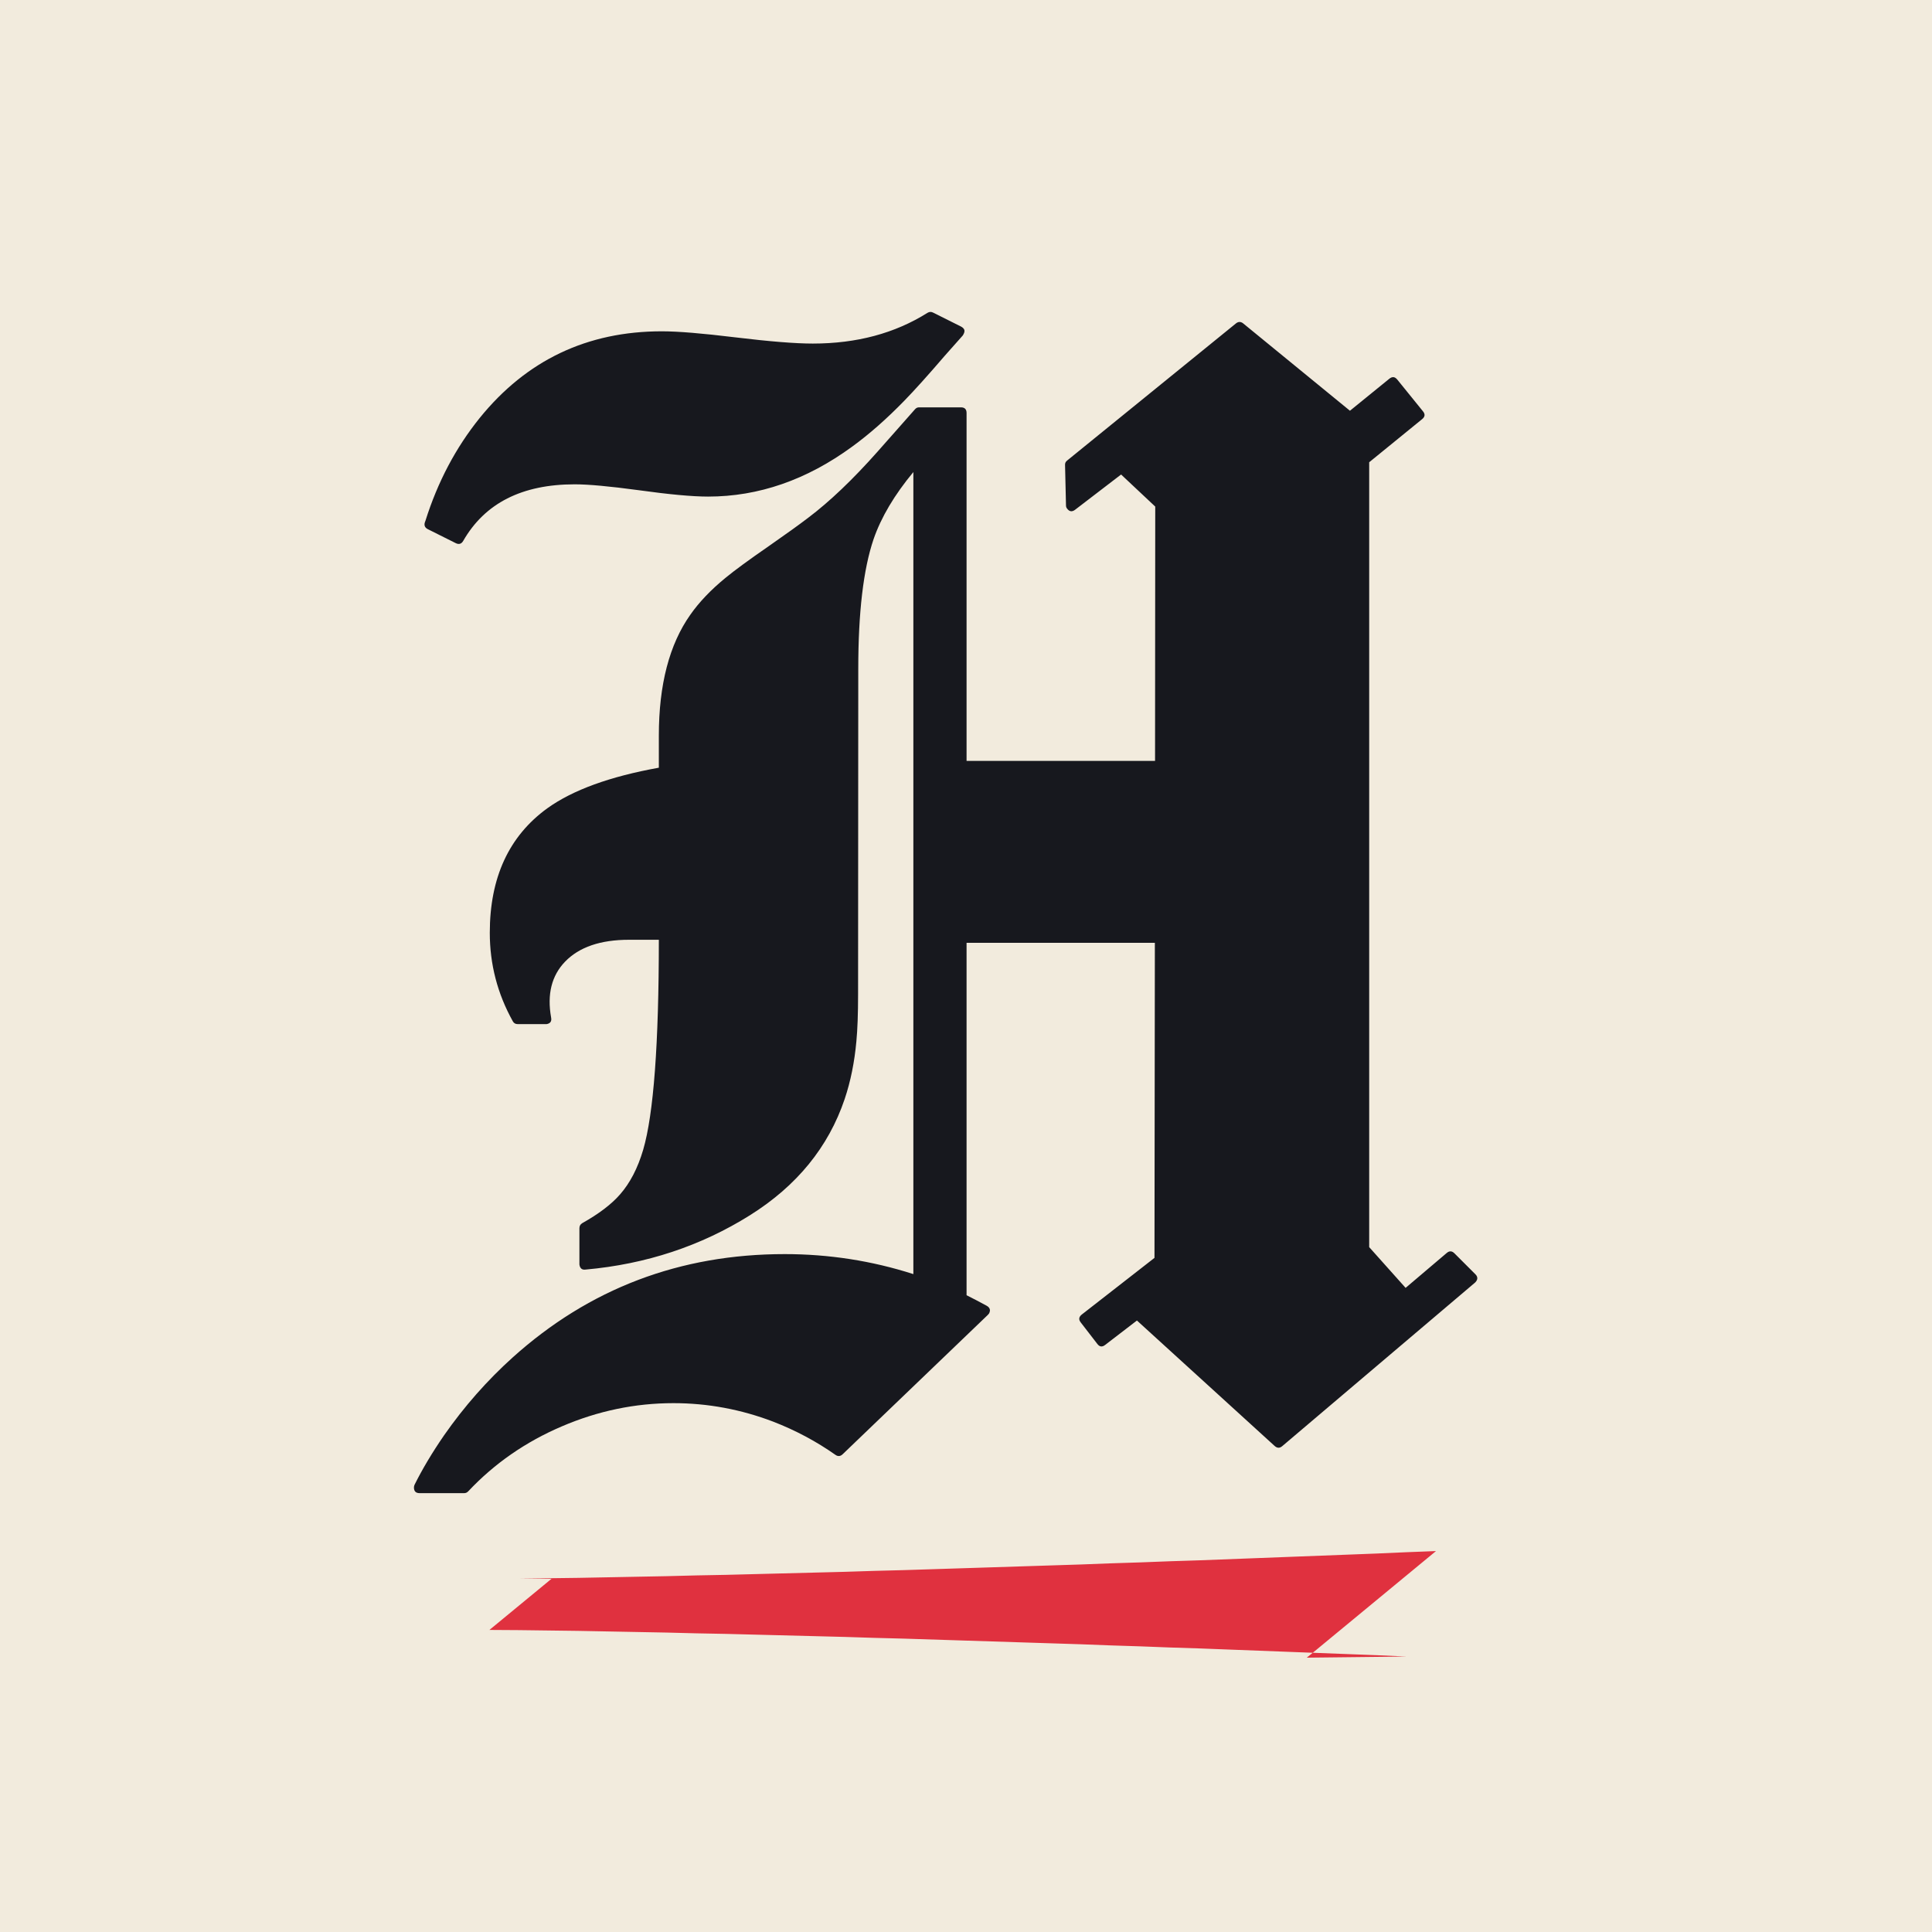
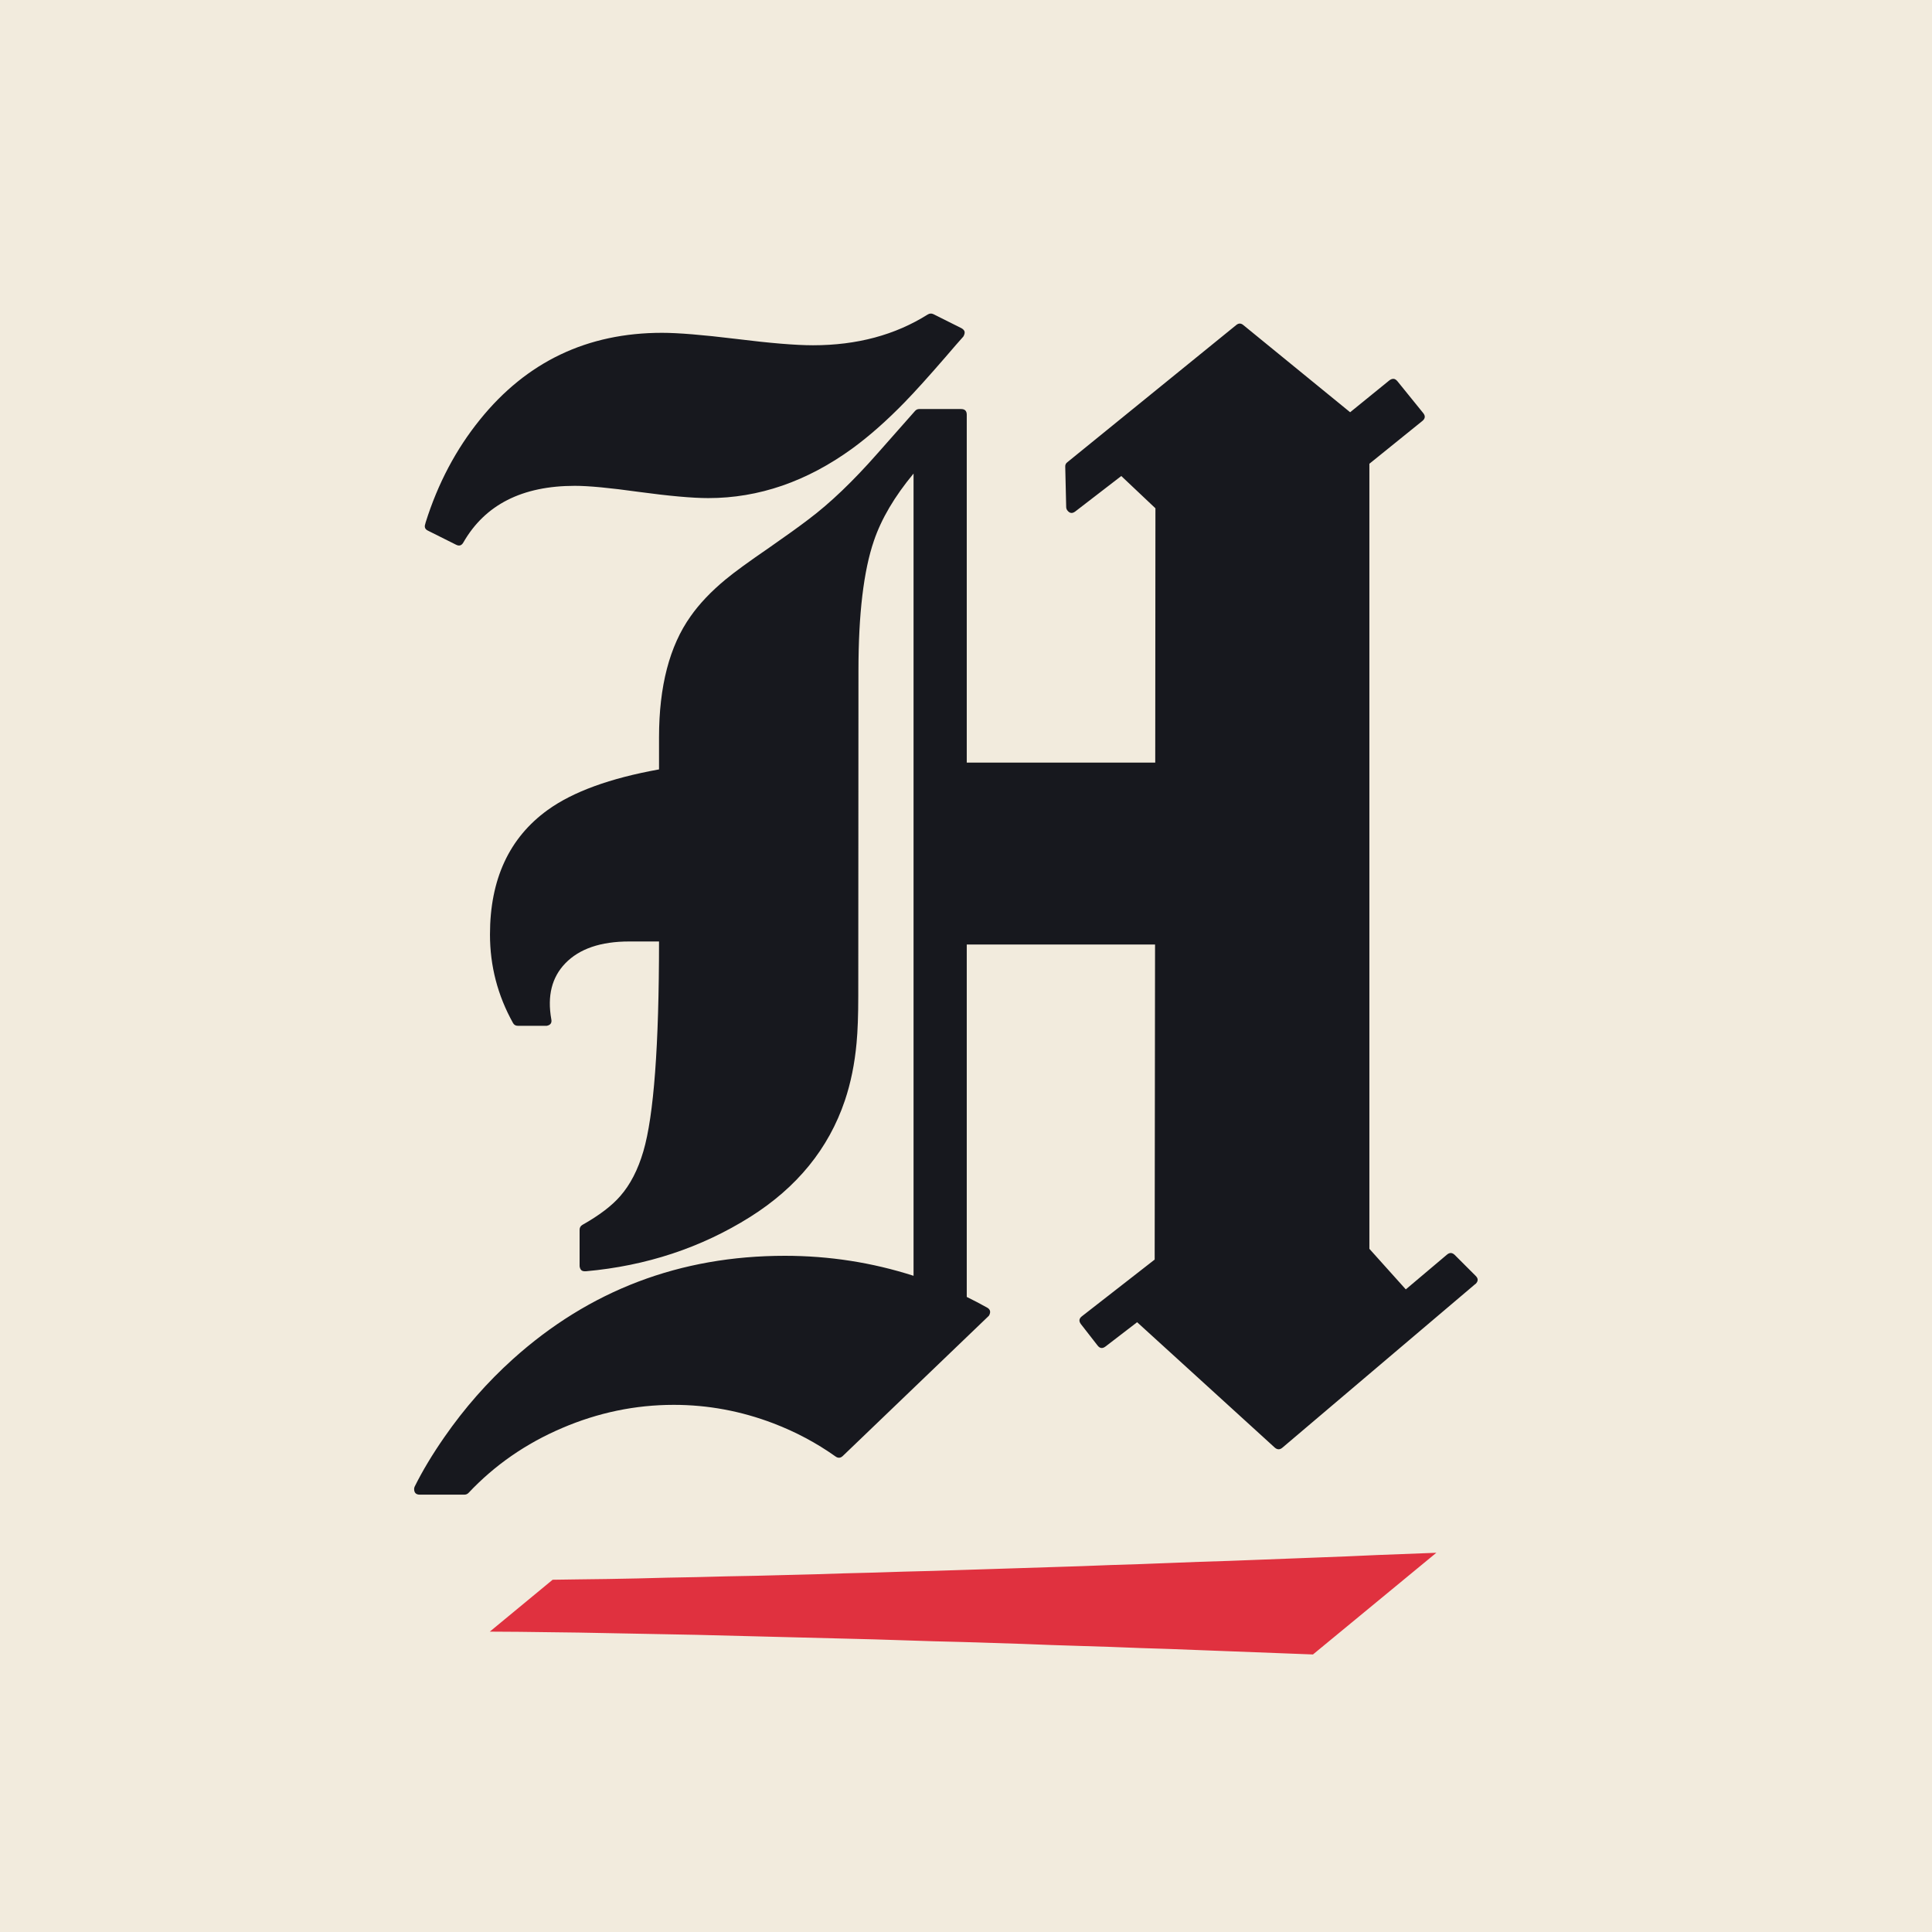
<svg xmlns="http://www.w3.org/2000/svg" width="1024" height="1024" viewBox="0 0 1024 1024">
  <rect width="1024" height="1024" fill="#F2EBDD" />
-   <path fill="#17181E" d="M308.6 648.3Q321.8 640.9 328.6 633.1Q336.6 624 340.9 609.4Q349.2 581 349.2 498.1L345.9 498.1L333.4 498.1Q310.7 498.1 299.5 509.7Q288.8 520.8 292.1 539.3Q292.7 542.3 289.7 542.8Q289.4 542.8 289.2 542.8H274.4Q272.6 542.8 271.8 541.3Q259.6 519.4 259.6 494.4Q259.6 450.5 290.1 428.4Q310.3 413.9 349.2 406.9V389.9Q349.2 349.4 365.9 325.8Q372.9 315.8 384.5 306.3Q391.5 300.5 407.7 289.3Q421.2 279.9 428.4 274.4Q445.5 261.5 465.1 239.4L484.9 217Q485.8 215.9 487.1 215.9H509.3Q512.3 215.9 512.3 218.9L512.3 403.3H612.2L612.3 268.5L594.2 251.5L569.8 270.2Q567.4 272 565.6 269.6Q565 268.9 565 267.9L564.5 246.5Q564.4 245 565.6 244.1L655.1 171.4Q657 169.9 658.9 171.4L715.5 217.7L736.3 200.8Q737.5 199.8 738.6 199.9Q739.6 200 740.6 201.2L754.2 218Q756.1 220.3 753.7 222.2L725.7 245V661L745 682.6L766.8 664.1Q768.9 662.3 770.9 664.3L782 675.4Q783 676.4 783 677.5Q783 678.5 782 679.6Q781.9 679.7 781.8 679.8L679.6 766.5Q677.6 768.2 675.6 766.4L602.6 699.9L585.8 712.8Q583.4 714.7 581.6 712.3L572.8 700.9Q571 698.6 573.4 696.7L611.9 666.7L612.1 499.7H512.3L512.3 560.6L512.3 686.5Q517.7 689.2 523 692.1Q525.6 693.6 524.2 696.2Q523.9 696.6 523.6 696.9L446.6 770.8Q444.8 772.5 442.8 771.1Q427.6 760.4 409.8 753.5Q384.1 743.7 356.9 743.7Q326.5 743.7 297.8 756Q269 768.3 248.2 790.4Q247.3 791.4 246 791.4H222.4Q219.4 791.4 219.4 788.4Q219.4 787.7 219.7 787Q225.9 774.5 235.4 760.7Q251.4 737.8 271.7 719.5Q332.6 664.7 415.9 664.7Q451.1 664.7 484.1 675.3L484.1 492.1L484.1 250.2Q469 268.4 463 285.8Q454.9 309.7 454.9 354.5L454.8 526.8V526.9Q454.8 542.5 453.9 551.9Q452.4 568.5 447.7 582.5Q434.8 620.7 397.5 644.1Q358.4 668.6 310.4 672.9Q308.9 673.1 308.1 672.4Q307.3 671.7 307.1 670.2Q307.1 670.1 307.1 669.9V651Q307.1 649.2 308.6 648.3ZM241.6 287.9 226.8 280.5Q224.4 279.3 225.2 276.8Q225.3 276.7 225.5 276Q235.2 245.2 254.2 221.6Q291.4 175.6 350.8 175.6Q363.5 175.6 389.7 178.8Q417 182.1 430.8 182.1Q465.7 182.1 491.6 165.8Q493.1 164.9 494.6 165.7L509.4 173.1Q510.7 173.8 511.1 174.8Q511.4 175.8 510.7 177.1Q510.5 177.5 510.3 177.8Q507.4 181 500.8 188.5Q487.4 204.1 479.3 212.4Q465.3 226.8 451.7 236.7Q415.5 263.2 375.3 263.2Q362.8 263.2 338.4 259.8Q315.5 256.7 304.6 256.7Q262.7 256.7 245.5 286.7Q244.1 289.1 241.6 287.9Z" />
-   <path fill="#E0313F" d="M259.4 863.9 292.3 836.8 275.1 836.7 290.8 836.5 306.5 836.3 322.2 836 337.8 835.7 353.5 835.4 369.2 835 384.9 834.7 400.5 834.3 416.2 833.9 431.9 833.5 447.6 833.1 463.3 832.6 478.9 832.2 494.6 831.7 510.3 831.2 526 830.7 541.6 830.2 557.3 829.7 573 829.2 588.7 828.6 604.4 828.1 620 827.5 635.7 827 651.4 826.4 667.1 825.8 682.7 825.2 698.4 824.6 714.1 824 729.8 823.4 745.5 822.7 761.1 822.1 695.8 876 698.4 876.1 714.1 876.7 729.8 877.3 745.5 878 692.6 878.6 695.8 876 682.7 875.5 667.1 874.9 651.4 874.3 635.7 873.7 620 873.2 604.4 872.6 588.7 872.1 573 871.5 557.3 871 541.6 870.5 526 870 510.3 869.5 494.6 869 478.9 868.5 463.3 868.1 447.6 867.6 431.9 867.2 416.2 866.8 400.5 866.4 384.9 866 369.2 865.7 353.5 865.3 337.8 865 322.2 864.7 306.5 864.4 290.8 864.2 275.1 864Z" />
+   <path fill="#17181E" d="M308.7 649.2Q322 641.7 328.7 634Q336.7 624.9 341 610.2Q349.3 581.9 349.3 499L346.1 499L333.5 499Q310.8 499 299.6 510.6Q288.9 521.7 292.2 540.2Q292.8 543.1 289.8 543.7Q289.6 543.7 289.3 543.7H274.5Q272.7 543.7 271.9 542.2Q259.7 520.3 259.7 495.3Q259.7 451.4 290.3 429.3Q310.4 414.8 349.3 407.8V390.8Q349.3 350.2 366 326.7Q373 316.7 384.6 307.1Q391.6 301.3 407.8 290.2Q421.3 280.8 428.5 275.3Q445.7 262.4 465.2 240.2L485 217.8Q485.9 216.8 487.2 216.8H509.4Q512.4 216.8 512.4 219.8L512.4 404.2H612.3L612.4 269.4L594.3 252.3L569.9 271.1Q567.5 272.9 565.7 270.5Q565.1 269.7 565.1 268.7L564.6 247.4Q564.5 245.9 565.7 245L655.2 172.3Q657.1 170.7 659 172.3L715.6 218.5L736.4 201.6Q737.6 200.7 738.7 200.8Q739.7 200.9 740.7 202.1L754.3 218.9Q756.2 221.2 753.9 223.1L725.8 245.8V661.9L745.1 683.4L766.9 665Q769 663.2 771 665.1L782.1 676.2Q783.2 677.3 783.2 678.3Q783.2 679.4 782.1 680.5Q782 680.6 781.9 680.6L679.7 767.3Q677.7 769 675.7 767.3L602.7 700.8L585.9 713.7Q583.5 715.5 581.7 713.1L572.9 701.8Q571.1 699.4 573.5 697.6L612 667.6L612.2 500.6H512.4L512.4 561.5L512.4 687.4Q517.9 690.1 523.1 693Q525.7 694.4 524.3 697.1Q524.1 697.5 523.7 697.8L446.7 771.7Q444.9 773.4 442.9 772Q427.7 761.2 409.9 754.4Q384.2 744.6 357.1 744.6Q326.6 744.6 297.9 756.9Q269.1 769.2 248.3 791.3Q247.4 792.2 246.1 792.2H222.5Q219.5 792.2 219.5 789.2Q219.5 788.5 219.8 787.9Q226 775.4 235.6 761.6Q251.5 738.7 271.8 720.4Q332.7 665.6 416 665.6Q451.2 665.6 484.2 676.2L484.2 493L484.2 251Q469.1 269.2 463.2 286.6Q455 310.5 455 355.4L454.9 527.7V527.8Q454.9 543.3 454 552.8Q452.5 569.3 447.8 583.3Q434.9 621.5 397.6 645Q358.6 669.5 310.5 673.8Q309 673.9 308.2 673.3Q307.4 672.6 307.2 671.1Q307.2 671 307.2 670.8V651.8Q307.2 650.1 308.7 649.2ZM241.7 288.7 226.9 281.3Q224.5 280.2 225.4 277.7Q225.4 277.5 225.6 276.9Q235.3 246 254.4 222.4Q291.5 176.4 350.9 176.4Q363.6 176.4 389.9 179.6Q417.2 183 430.9 183Q465.8 183 491.7 166.7Q493.2 165.8 494.7 166.5L509.5 173.9Q510.8 174.6 511.2 175.6Q511.5 176.6 510.8 178Q510.7 178.3 510.4 178.6Q507.5 181.8 501 189.4Q487.5 205 479.4 213.3Q465.4 227.7 451.9 237.6Q415.6 264 375.4 264Q362.9 264 338.5 260.7Q315.6 257.5 304.7 257.5Q262.8 257.5 245.6 287.5Q244.2 290 241.7 288.7Z" />
+   <path fill="#E0313F" d="M259.6 864.8 292.9 837.3 306.6 837.1 322.3 836.9 338 836.6 353.6 836.2 369.3 835.9 385 835.5 400.7 835.2 416.3 834.8 432 834.4 447.7 833.9 463.4 833.5 479.1 833 494.7 832.6 510.4 832.1 526.1 831.6 541.8 831.1 557.4 830.6 573.1 830.1 588.8 829.5 604.5 829 620.2 828.4 635.8 827.8 651.5 827.3 667.2 826.7 682.9 826.1 698.5 825.5 714.2 824.9 729.9 824.2 745.6 823.6 761.3 823 695.9 876.9 682.9 876.4 667.2 875.8 651.5 875.2 635.8 874.6 620.2 874 604.5 873.5 588.8 872.9 573.1 872.4 557.4 871.9 541.8 871.3 526.1 870.8 510.4 870.3 494.7 869.9 479.1 869.4 463.4 868.9 447.7 868.5 432 868.1 416.3 867.7 400.7 867.3 385 866.9 369.3 866.5 353.6 866.2 338 865.9 322.3 865.6 306.6 865.3 290.9 865.1 275.2 864.9Z" />
</svg>
